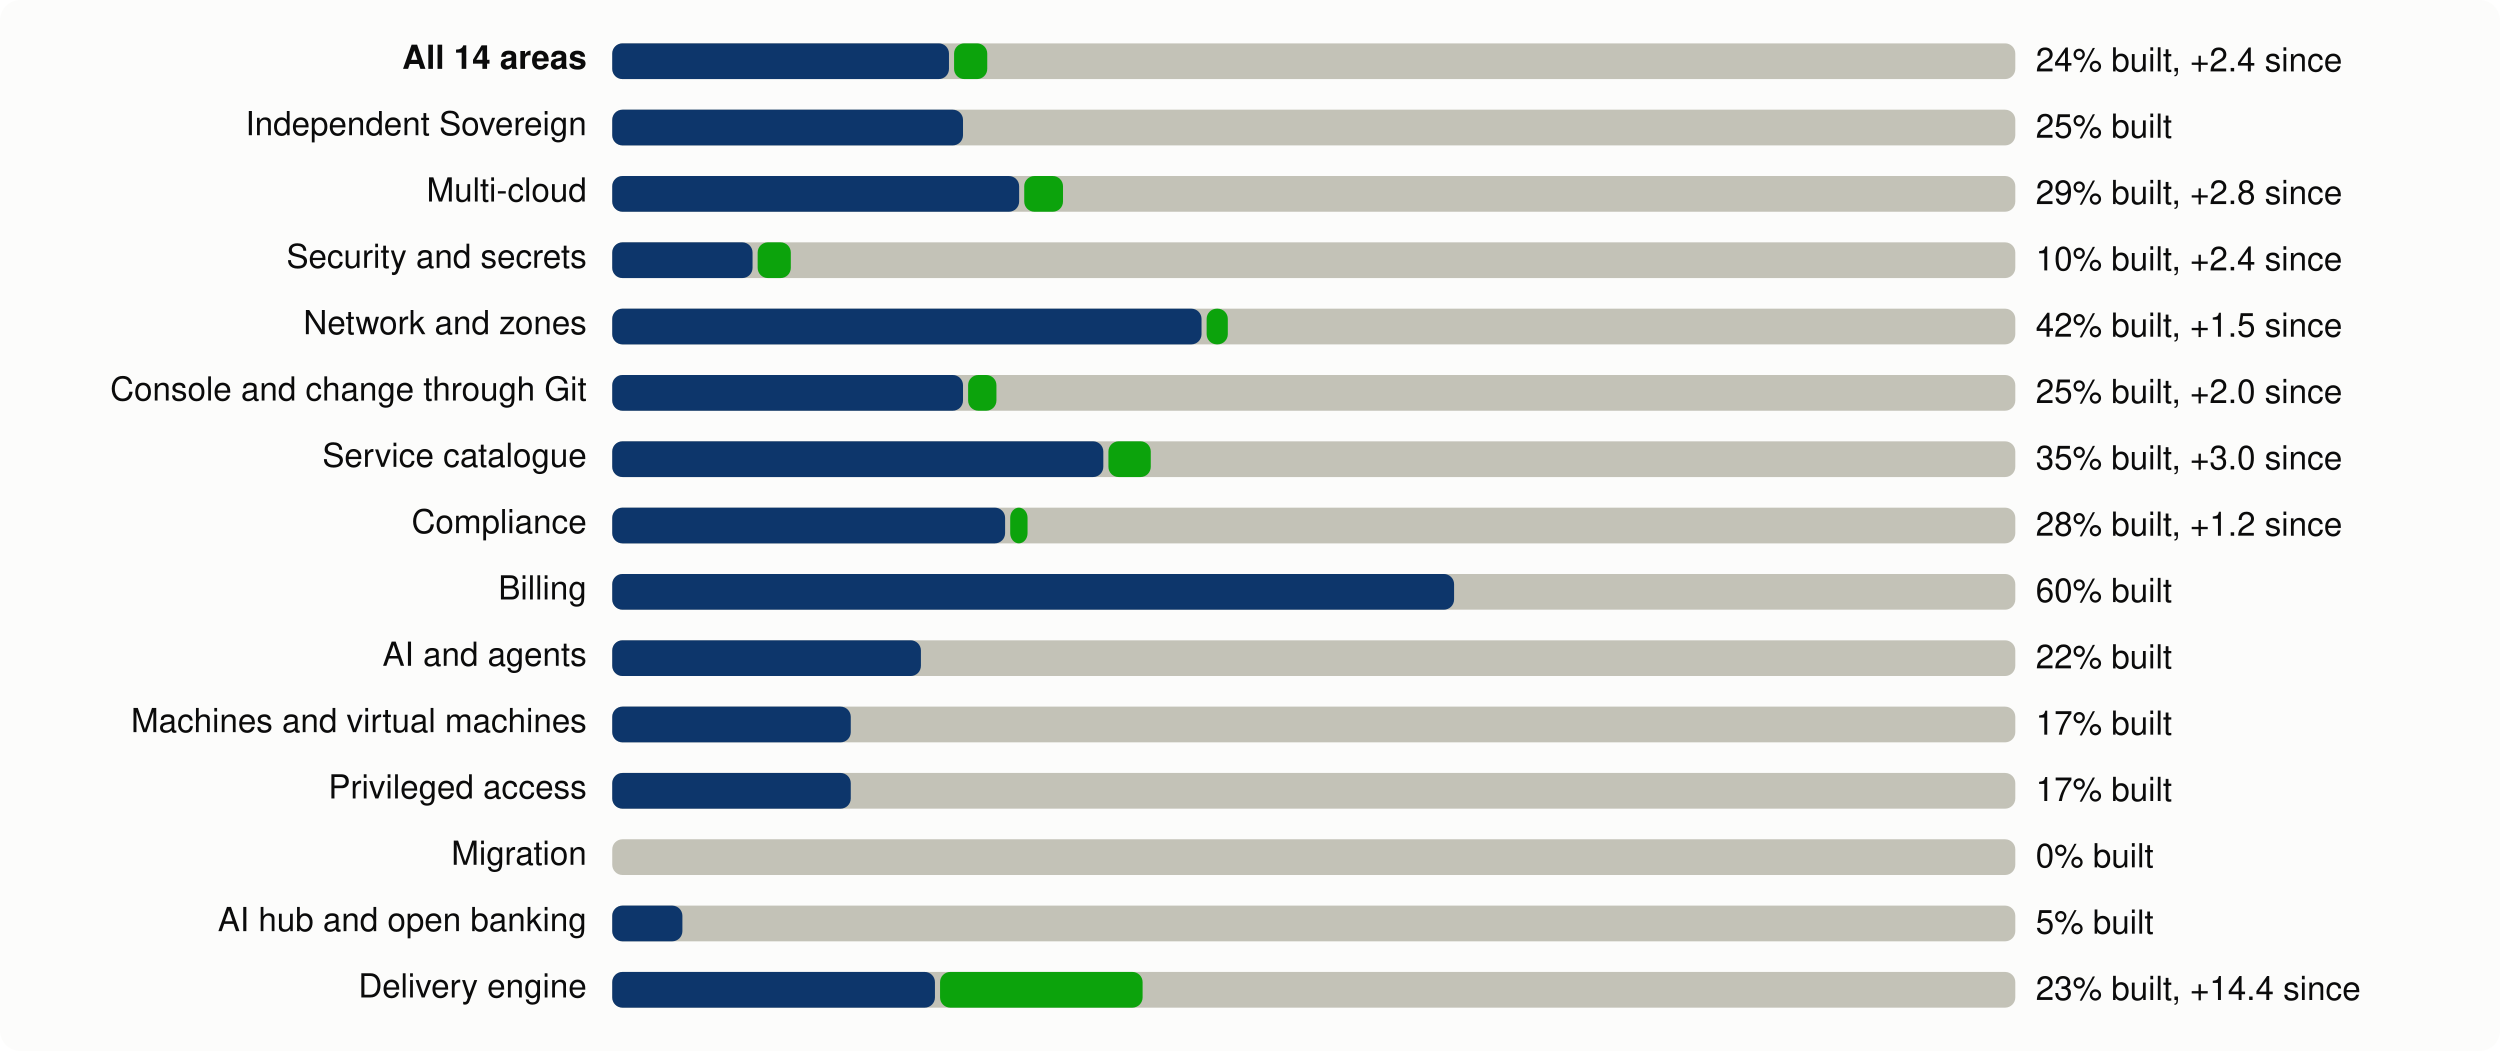
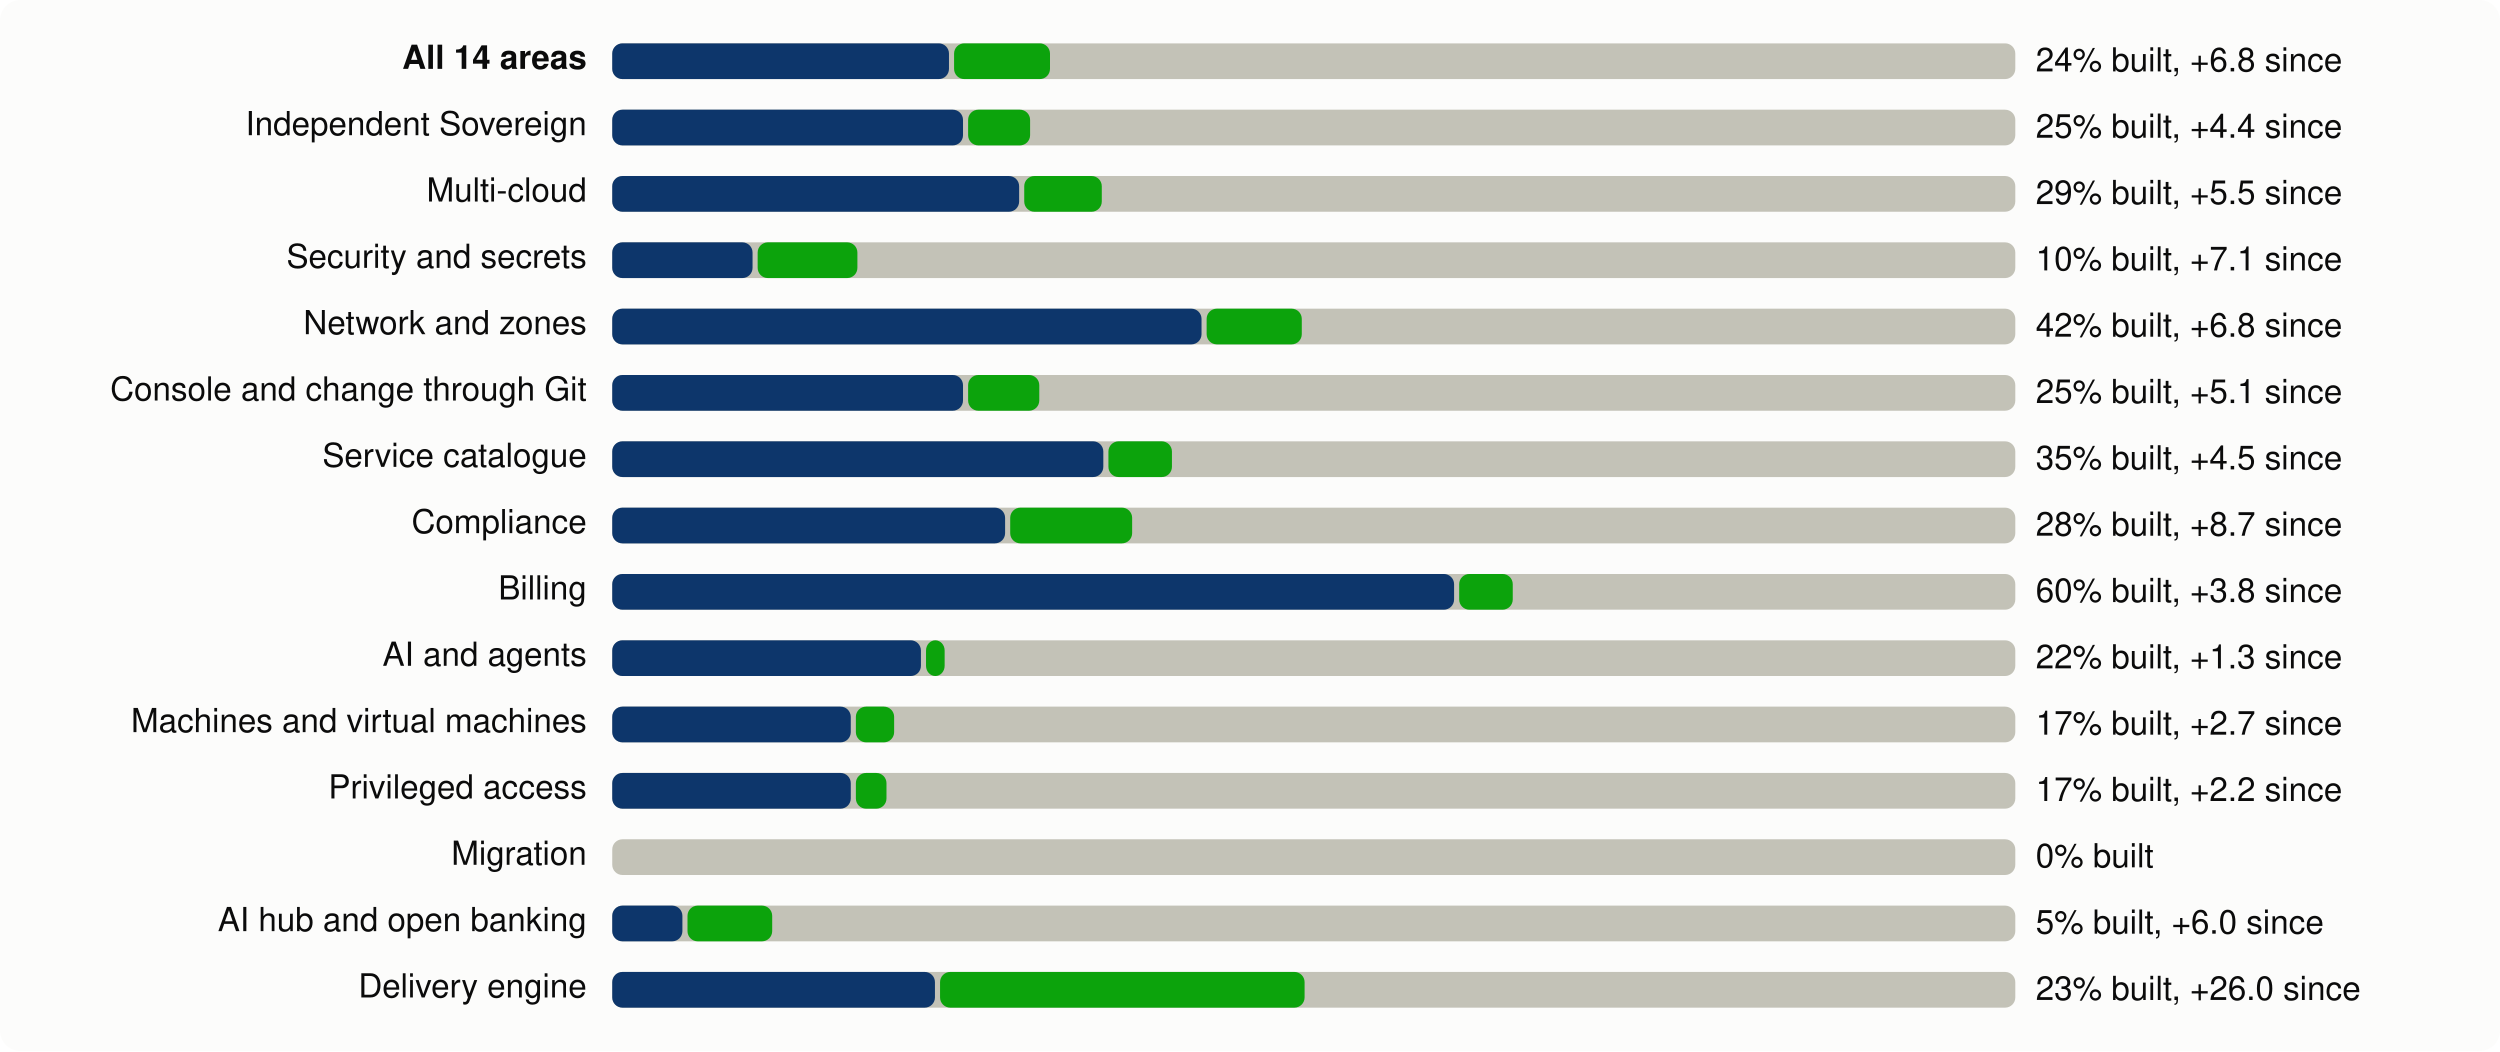
<svg xmlns="http://www.w3.org/2000/svg" viewBox="0 0 980 412" width="980" height="412" font-family="system-ui,-apple-system,Segoe UI,Helvetica,Arial,sans-serif" font-size="13">
  <rect width="980" height="412" rx="8" fill="#fcfcfb" />
  <text x="230" y="27" text-anchor="end" fill="#0b0b0b" font-weight="600">All 14 areas</text>
  <rect x="240" y="17" width="550" height="14" rx="4" fill="#c3c2b7" />
  <rect x="240" y="17" width="132.0" height="14" rx="4" fill="#0d366b" />
-   <rect x="374.0" y="17" width="13.0" height="14" rx="4" fill="#0ca30c" />
-   <text x="798" y="28" fill="#0b0b0b">24% built, +2.4 since</text>
+   <rect x="374.0" y="17" width="37.6" height="14" rx="4" fill="#0ca30c" />
+   <text x="798" y="28" fill="#0b0b0b">24% built, +6.8 since</text>
  <text x="230" y="53" text-anchor="end" fill="#0b0b0b" font-weight="400">Independent Sovereign</text>
  <rect x="240" y="43" width="550" height="14" rx="4" fill="#c3c2b7" />
  <rect x="240" y="43" width="137.5" height="14" rx="4" fill="#0d366b" />
-   <text x="798" y="54" fill="#0b0b0b">25% built</text>
+   <rect x="379.5" y="43" width="24.3" height="14" rx="4" fill="#0ca30c" />
+   <text x="798" y="54" fill="#0b0b0b">25% built, +4.4 since</text>
  <text x="230" y="79" text-anchor="end" fill="#0b0b0b" font-weight="400">Multi-cloud</text>
  <rect x="240" y="69" width="550" height="14" rx="4" fill="#c3c2b7" />
  <rect x="240" y="69" width="159.5" height="14" rx="4" fill="#0d366b" />
-   <rect x="401.5" y="69" width="15.2" height="14" rx="4" fill="#0ca30c" />
-   <text x="798" y="80" fill="#0b0b0b">29% built, +2.8 since</text>
+   <rect x="401.5" y="69" width="30.4" height="14" rx="4" fill="#0ca30c" />
+   <text x="798" y="80" fill="#0b0b0b">29% built, +5.5 since</text>
  <text x="230" y="105" text-anchor="end" fill="#0b0b0b" font-weight="400">Security and secrets</text>
  <rect x="240" y="95" width="550" height="14" rx="4" fill="#c3c2b7" />
  <rect x="240" y="95" width="55.0" height="14" rx="4" fill="#0d366b" />
-   <rect x="297.0" y="95" width="13.0" height="14" rx="4" fill="#0ca30c" />
-   <text x="798" y="106" fill="#0b0b0b">10% built, +2.4 since</text>
+   <rect x="297.0" y="95" width="39.1" height="14" rx="4" fill="#0ca30c" />
+   <text x="798" y="106" fill="#0b0b0b">10% built, +7.1 since</text>
  <text x="230" y="131" text-anchor="end" fill="#0b0b0b" font-weight="400">Network and zones</text>
  <rect x="240" y="121" width="550" height="14" rx="4" fill="#c3c2b7" />
  <rect x="240" y="121" width="231.0" height="14" rx="4" fill="#0d366b" />
-   <rect x="473.0" y="121" width="8.3" height="14" rx="4" fill="#0ca30c" />
-   <text x="798" y="132" fill="#0b0b0b">42% built, +1.5 since</text>
+   <rect x="473.0" y="121" width="37.3" height="14" rx="4" fill="#0ca30c" />
+   <text x="798" y="132" fill="#0b0b0b">42% built, +6.8 since</text>
  <text x="230" y="157" text-anchor="end" fill="#0b0b0b" font-weight="400">Console and change through Git</text>
  <rect x="240" y="147" width="550" height="14" rx="4" fill="#c3c2b7" />
  <rect x="240" y="147" width="137.5" height="14" rx="4" fill="#0d366b" />
-   <rect x="379.5" y="147" width="11.1" height="14" rx="4" fill="#0ca30c" />
-   <text x="798" y="158" fill="#0b0b0b">25% built, +2.0 since</text>
+   <rect x="379.5" y="147" width="27.9" height="14" rx="4" fill="#0ca30c" />
+   <text x="798" y="158" fill="#0b0b0b">25% built, +5.1 since</text>
  <text x="230" y="183" text-anchor="end" fill="#0b0b0b" font-weight="400">Service catalogue</text>
  <rect x="240" y="173" width="550" height="14" rx="4" fill="#c3c2b7" />
  <rect x="240" y="173" width="192.5" height="14" rx="4" fill="#0d366b" />
-   <rect x="434.5" y="173" width="16.6" height="14" rx="4" fill="#0ca30c" />
-   <text x="798" y="184" fill="#0b0b0b">35% built, +3.0 since</text>
+   <rect x="434.5" y="173" width="24.9" height="14" rx="4" fill="#0ca30c" />
+   <text x="798" y="184" fill="#0b0b0b">35% built, +4.5 since</text>
  <text x="230" y="209" text-anchor="end" fill="#0b0b0b" font-weight="400">Compliance</text>
  <rect x="240" y="199" width="550" height="14" rx="4" fill="#c3c2b7" />
  <rect x="240" y="199" width="154.0" height="14" rx="4" fill="#0d366b" />
-   <rect x="396.0" y="199" width="6.8" height="14" rx="4" fill="#0ca30c" />
-   <text x="798" y="210" fill="#0b0b0b">28% built, +1.2 since</text>
+   <rect x="396.0" y="199" width="47.8" height="14" rx="4" fill="#0ca30c" />
+   <text x="798" y="210" fill="#0b0b0b">28% built, +8.7 since</text>
  <text x="230" y="235" text-anchor="end" fill="#0b0b0b" font-weight="400">Billing</text>
  <rect x="240" y="225" width="550" height="14" rx="4" fill="#c3c2b7" />
  <rect x="240" y="225" width="330.0" height="14" rx="4" fill="#0d366b" />
-   <text x="798" y="236" fill="#0b0b0b">60% built</text>
+   <rect x="572.0" y="225" width="21.0" height="14" rx="4" fill="#0ca30c" />
+   <text x="798" y="236" fill="#0b0b0b">60% built, +3.8 since</text>
  <text x="230" y="261" text-anchor="end" fill="#0b0b0b" font-weight="400">AI and agents</text>
  <rect x="240" y="251" width="550" height="14" rx="4" fill="#c3c2b7" />
  <rect x="240" y="251" width="121.0" height="14" rx="4" fill="#0d366b" />
-   <text x="798" y="262" fill="#0b0b0b">22% built</text>
+   <rect x="363.0" y="251" width="7.3" height="14" rx="4" fill="#0ca30c" />
+   <text x="798" y="262" fill="#0b0b0b">22% built, +1.3 since</text>
  <text x="230" y="287" text-anchor="end" fill="#0b0b0b" font-weight="400">Machines and virtual machines</text>
  <rect x="240" y="277" width="550" height="14" rx="4" fill="#c3c2b7" />
  <rect x="240" y="277" width="93.5" height="14" rx="4" fill="#0d366b" />
-   <text x="798" y="288" fill="#0b0b0b">17% built</text>
+   <rect x="335.5" y="277" width="15.0" height="14" rx="4" fill="#0ca30c" />
+   <text x="798" y="288" fill="#0b0b0b">17% built, +2.7 since</text>
  <text x="230" y="313" text-anchor="end" fill="#0b0b0b" font-weight="400">Privileged access</text>
  <rect x="240" y="303" width="550" height="14" rx="4" fill="#c3c2b7" />
  <rect x="240" y="303" width="93.5" height="14" rx="4" fill="#0d366b" />
-   <text x="798" y="314" fill="#0b0b0b">17% built</text>
+   <rect x="335.5" y="303" width="12.0" height="14" rx="4" fill="#0ca30c" />
+   <text x="798" y="314" fill="#0b0b0b">17% built, +2.2 since</text>
  <text x="230" y="339" text-anchor="end" fill="#0b0b0b" font-weight="400">Migration</text>
  <rect x="240" y="329" width="550" height="14" rx="4" fill="#c3c2b7" />
  <text x="798" y="340" fill="#0b0b0b">0% built</text>
  <text x="230" y="365" text-anchor="end" fill="#0b0b0b" font-weight="400">AI hub and open banking</text>
  <rect x="240" y="355" width="550" height="14" rx="4" fill="#c3c2b7" />
  <rect x="240" y="355" width="27.5" height="14" rx="4" fill="#0d366b" />
-   <text x="798" y="366" fill="#0b0b0b">5% built</text>
+   <rect x="269.5" y="355" width="33.2" height="14" rx="4" fill="#0ca30c" />
+   <text x="798" y="366" fill="#0b0b0b">5% built, +6.0 since</text>
  <text x="230" y="391" text-anchor="end" fill="#0b0b0b" font-weight="400">Delivery engine</text>
  <rect x="240" y="381" width="550" height="14" rx="4" fill="#c3c2b7" />
  <rect x="240" y="381" width="126.5" height="14" rx="4" fill="#0d366b" />
-   <rect x="368.5" y="381" width="79.4" height="14" rx="4" fill="#0ca30c" />
-   <text x="798" y="392" fill="#0b0b0b">23% built, +14.4 since</text>
+   <rect x="368.5" y="381" width="142.9" height="14" rx="4" fill="#0ca30c" />
+   <text x="798" y="392" fill="#0b0b0b">23% built, +26.0 since</text>
</svg>
